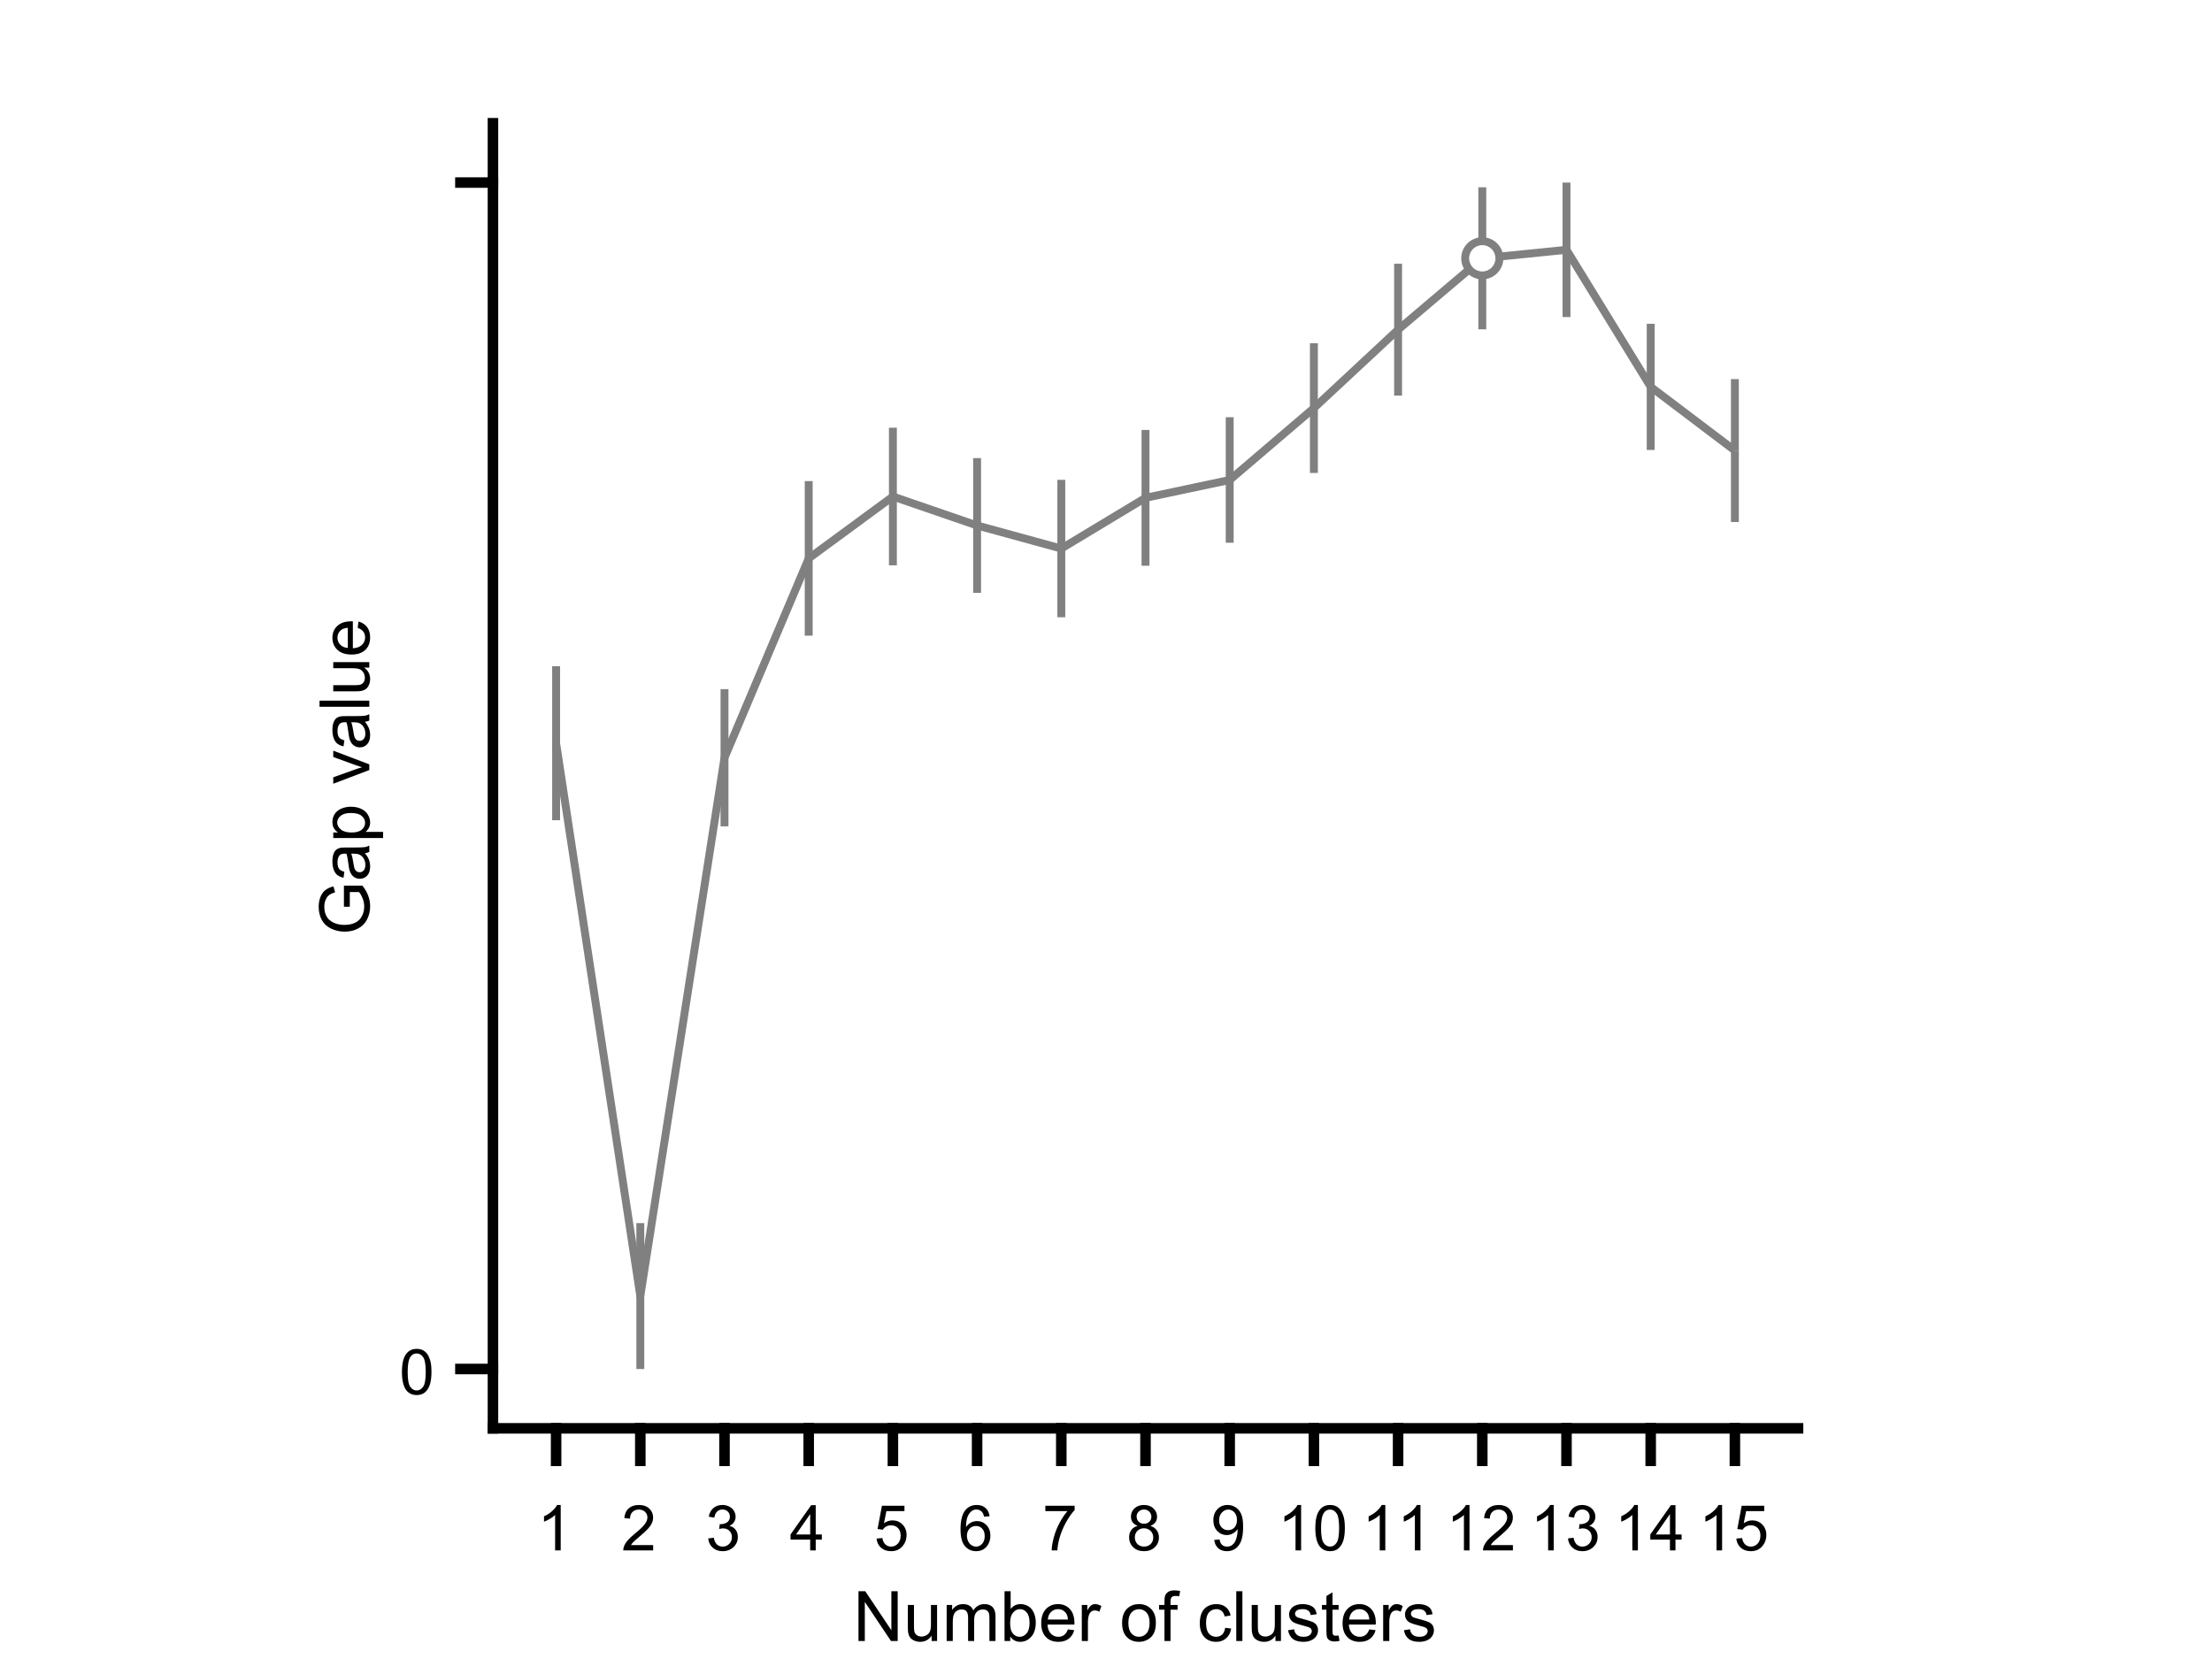
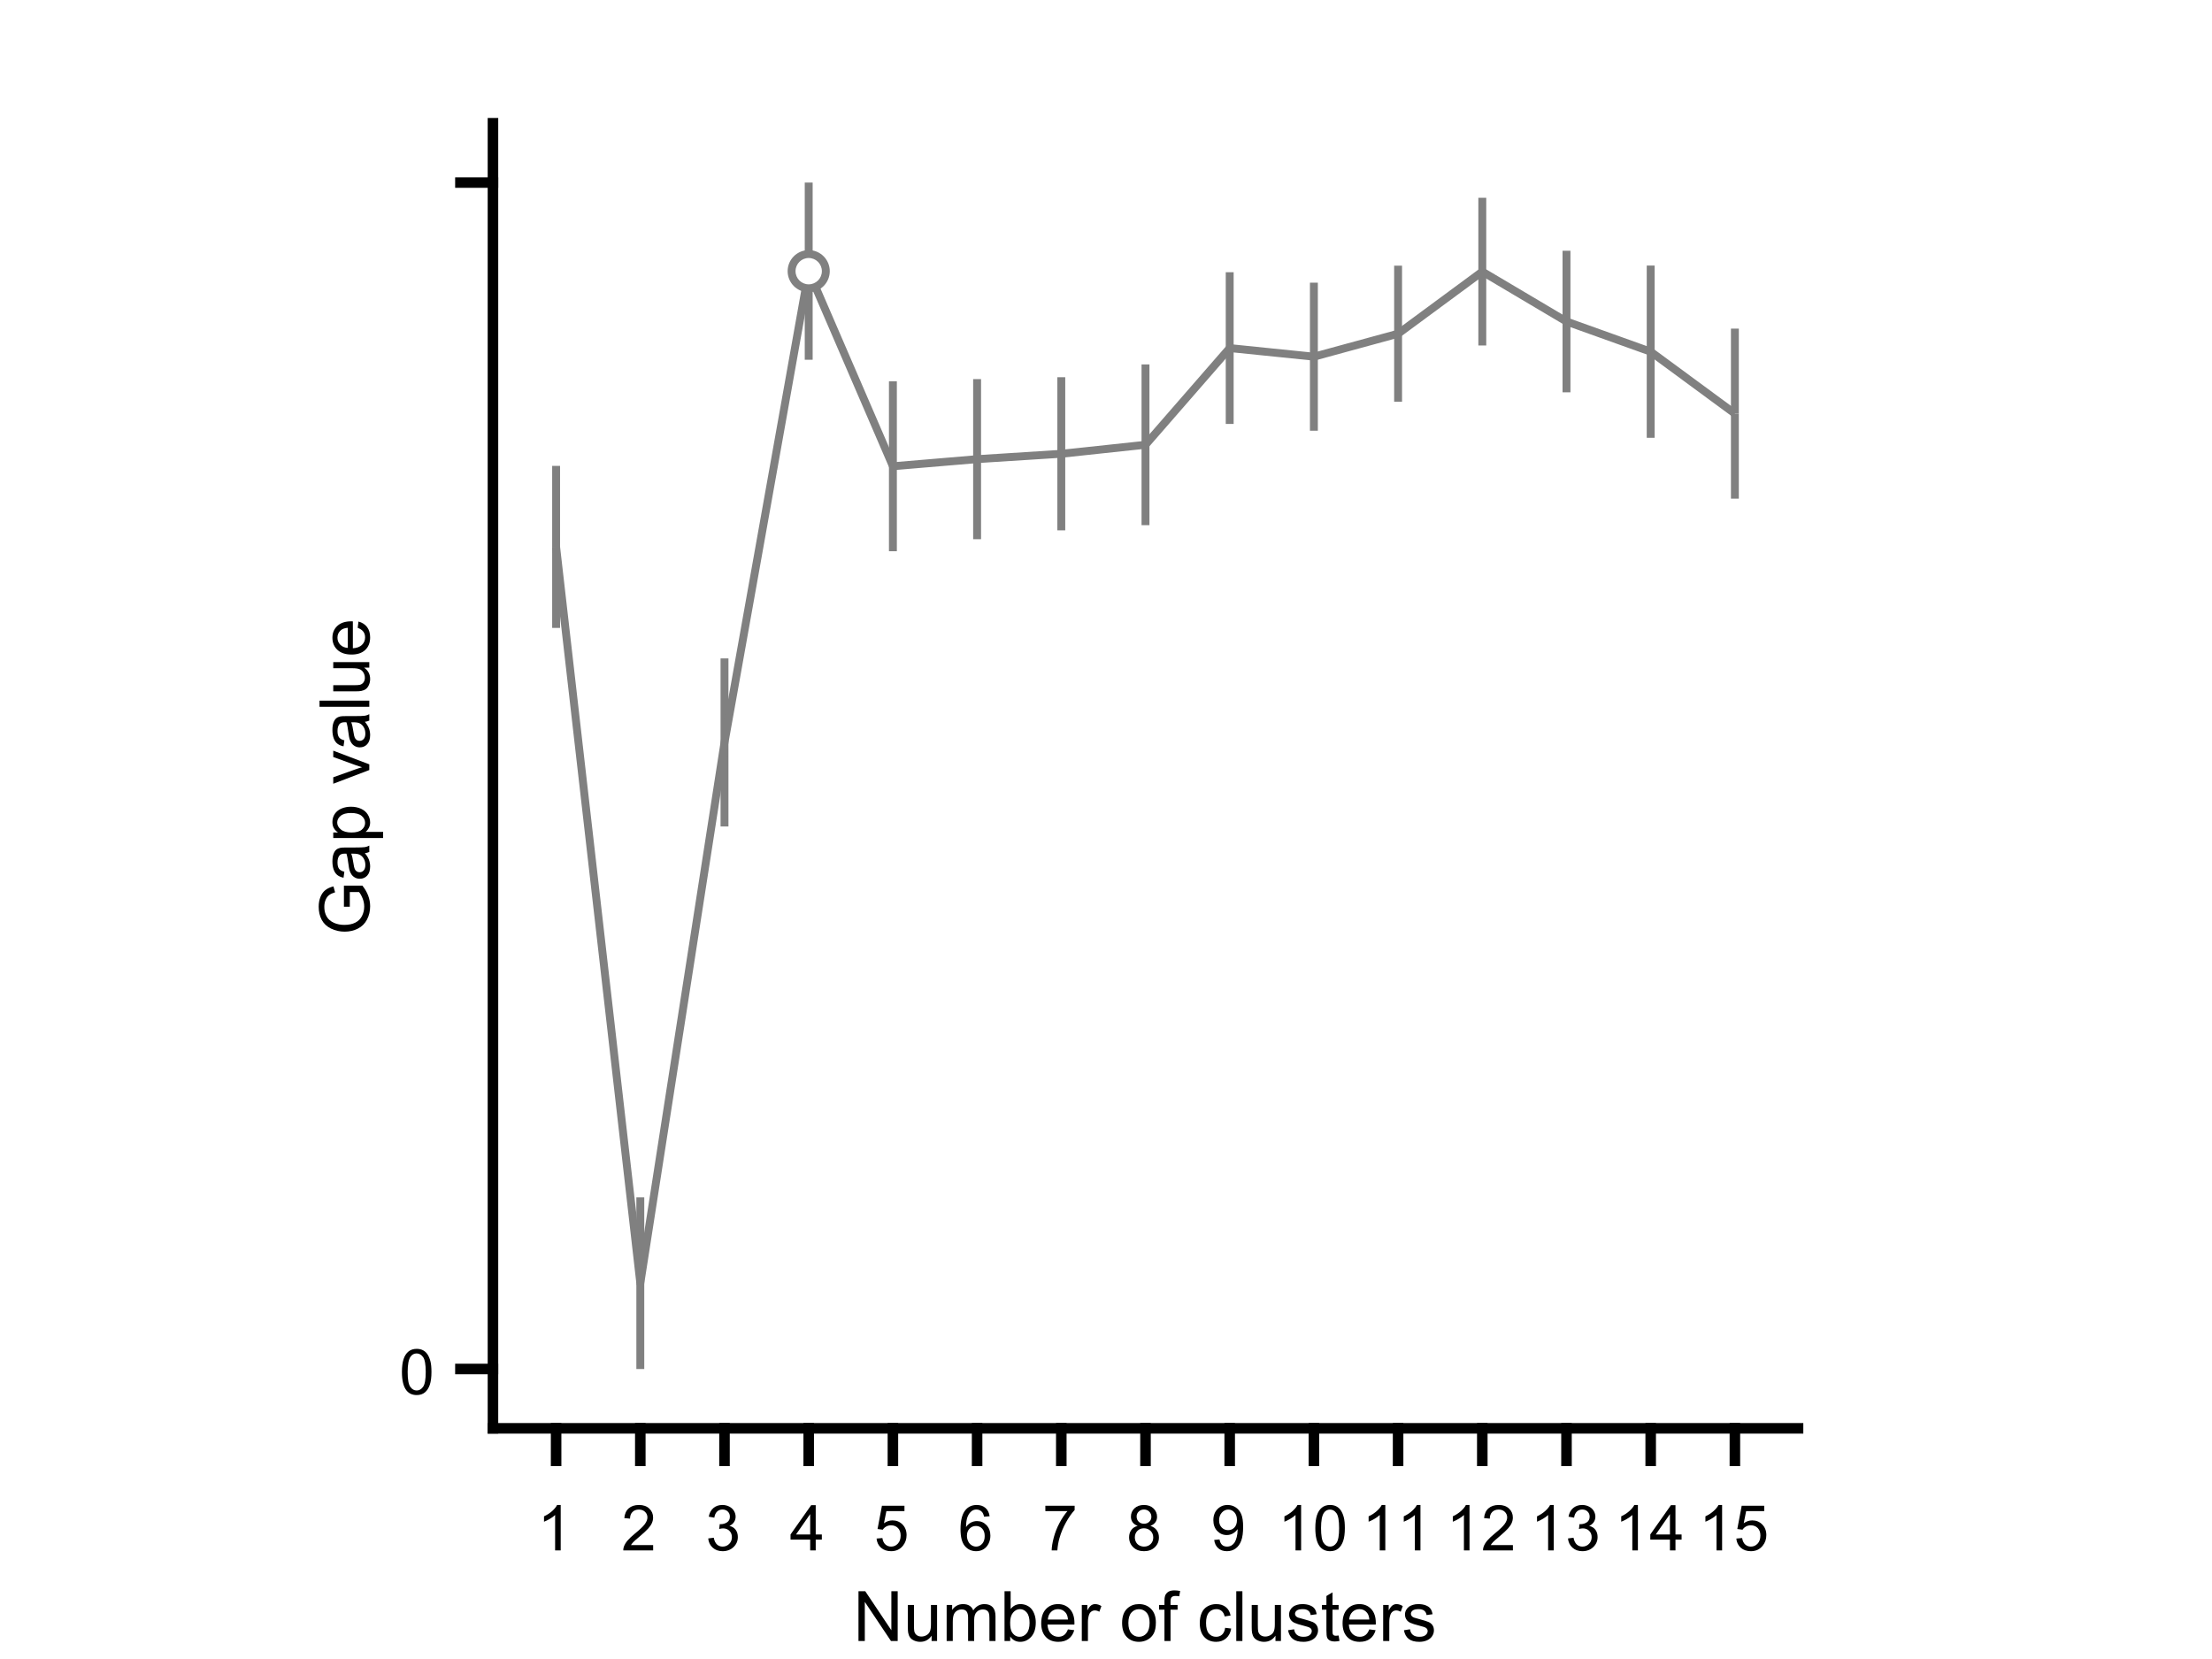
<svg xmlns="http://www.w3.org/2000/svg" style="fill-opacity:1; color-rendering:auto; color-interpolation:auto; text-rendering:auto; stroke:black; stroke-linecap:square; stroke-miterlimit:10; shape-rendering:auto; stroke-opacity:1; fill:black; stroke-dasharray:none; font-weight:normal; stroke-width:1; font-family:'Dialog'; font-style:normal; stroke-linejoin:miter; font-size:12px; stroke-dashoffset:0; image-rendering:auto;" width="700" height="525">
  <defs id="genericDefs" />
  <g>
    <defs id="defs1">
      <clipPath clipPathUnits="userSpaceOnUse" id="clipPath1">
        <path d="M0 0 L700 0 L700 525 L0 525 L0 0 Z" />
      </clipPath>
    </defs>
    <g style="fill:white; stroke:white;">
      <rect x="0" y="0" width="700" style="clip-path:url(#clipPath1); stroke:none;" height="525" />
    </g>
    <g style="fill:white; text-rendering:optimizeSpeed; color-rendering:optimizeSpeed; image-rendering:optimizeSpeed; shape-rendering:crispEdges; stroke:white; color-interpolation:sRGB;">
      <rect x="0" width="700" height="525" y="0" style="stroke:none;" />
    </g>
    <g style="stroke-linecap:butt; fill:gray; text-rendering:geometricPrecision; image-rendering:optimizeQuality; color-rendering:optimizeQuality; stroke-linejoin:round; stroke:gray; color-interpolation:linearRGB; stroke-width:2.5;">
-       <line y2="259.551" style="fill:none;" x1="175.984" x2="175.984" y1="235.194" />
-       <line y2="433.227" style="fill:none;" x1="202.629" x2="202.629" y1="410.141" />
-       <line y2="261.493" style="fill:none;" x1="229.274" x2="229.274" y1="239.788" />
-       <line y2="201.15" style="fill:none;" x1="255.919" x2="255.919" y1="176.7" />
-       <line y2="178.904" style="fill:none;" x1="282.565" x2="282.565" y1="157.127" />
-       <line y2="187.616" style="fill:none;" x1="309.21" x2="309.21" y1="166.292" />
-       <line y2="195.335" style="fill:none;" x1="335.855" x2="335.855" y1="173.595" />
-       <line y2="179.024" style="fill:none;" x1="362.5" x2="362.5" y1="157.541" />
-       <line y2="171.757" style="fill:none;" x1="389.145" x2="389.145" y1="151.891" />
-       <line y2="149.67" style="fill:none;" x1="415.79" x2="415.79" y1="129.139" />
-       <line y2="125.196" style="fill:none;" x1="442.435" x2="442.435" y1="104.326" />
-       <line y2="104.214" style="fill:none;" x1="469.081" x2="469.081" y1="81.74" />
-       <line y2="100.341" style="fill:none;" x1="495.726" x2="495.726" y1="79.057" />
-       <line y2="142.399" style="fill:none;" x1="522.371" x2="522.371" y1="122.429" />
-       <line y2="165.201" style="fill:none;" x1="549.016" x2="549.016" y1="142.585" />
-       <line y2="210.837" style="fill:none;" x1="175.984" x2="175.984" y1="235.194" />
-       <line y2="387.055" style="fill:none;" x1="202.629" x2="202.629" y1="410.141" />
-       <line y2="218.083" style="fill:none;" x1="229.274" x2="229.274" y1="239.788" />
-       <line y2="152.25" style="fill:none;" x1="255.919" x2="255.919" y1="176.7" />
-       <line y2="135.35" style="fill:none;" x1="282.565" x2="282.565" y1="157.127" />
-       <line y2="144.967" style="fill:none;" x1="309.21" x2="309.21" y1="166.292" />
-       <line y2="151.855" style="fill:none;" x1="335.855" x2="335.855" y1="173.595" />
-       <line y2="136.057" style="fill:none;" x1="362.5" x2="362.5" y1="157.541" />
-       <line y2="132.024" style="fill:none;" x1="389.145" x2="389.145" y1="151.891" />
-       <line y2="108.608" style="fill:none;" x1="415.79" x2="415.79" y1="129.139" />
-       <line y2="83.456" style="fill:none;" x1="442.435" x2="442.435" y1="104.326" />
-       <line y2="59.267" style="fill:none;" x1="469.081" x2="469.081" y1="81.74" />
-       <line y2="57.773" style="fill:none;" x1="495.726" x2="495.726" y1="79.057" />
-       <line y2="102.46" style="fill:none;" x1="522.371" x2="522.371" y1="122.429" />
-       <line y2="119.969" style="fill:none;" x1="549.016" x2="549.016" y1="142.585" />
-       <path d="M175.984 235.194 L202.629 410.141 L229.274 239.788 L255.919 176.7 L282.565 157.127 L309.21 166.292 L335.855 173.595 L362.5 157.541 L389.145 151.891 L415.79 129.139 L442.435 104.326 L469.081 81.74 L495.726 79.057 L522.371 122.429 L549.016 142.585" style="fill:none; fill-rule:evenodd;" />
+       <line y2="198.703" style="fill:none;" x1="175.984" x2="175.984" y1="173.066" />
+       <line y2="433.227" style="fill:none;" x1="202.629" x2="202.629" y1="406.073" />
+       <line y2="261.533" style="fill:none;" x1="229.274" x2="229.274" y1="234.946" />
+       <line y2="113.852" style="fill:none;" x1="255.919" x2="255.919" y1="85.812" />
+       <line y2="174.444" style="fill:none;" x1="282.565" x2="282.565" y1="147.551" />
+       <line y2="170.631" style="fill:none;" x1="309.21" x2="309.21" y1="145.299" />
+       <line y2="167.832" style="fill:none;" x1="335.855" x2="335.855" y1="143.603" />
+       <line y2="166.182" style="fill:none;" x1="362.5" x2="362.5" y1="140.752" />
+       <line y2="134.157" style="fill:none;" x1="389.145" x2="389.145" y1="110.151" />
+       <line y2="136.297" style="fill:none;" x1="415.79" x2="415.79" y1="112.873" />
+       <line y2="127.126" style="fill:none;" x1="442.435" x2="442.435" y1="105.604" />
+       <line y2="109.325" style="fill:none;" x1="469.081" x2="469.081" y1="85.956" />
+       <line y2="124.153" style="fill:none;" x1="495.726" x2="495.726" y1="101.751" />
+       <line y2="138.553" style="fill:none;" x1="522.371" x2="522.371" y1="111.297" />
+       <line y2="157.813" style="fill:none;" x1="549.016" x2="549.016" y1="130.9" />
+       <line y2="147.429" style="fill:none;" x1="175.984" x2="175.984" y1="173.066" />
+       <line y2="378.918" style="fill:none;" x1="202.629" x2="202.629" y1="406.073" />
+       <line y2="208.359" style="fill:none;" x1="229.274" x2="229.274" y1="234.946" />
+       <line y2="57.773" style="fill:none;" x1="255.919" x2="255.919" y1="85.812" />
+       <line y2="120.658" style="fill:none;" x1="282.565" x2="282.565" y1="147.551" />
+       <line y2="119.968" style="fill:none;" x1="309.21" x2="309.21" y1="145.299" />
+       <line y2="119.374" style="fill:none;" x1="335.855" x2="335.855" y1="143.603" />
+       <line y2="115.323" style="fill:none;" x1="362.5" x2="362.5" y1="140.752" />
+       <line y2="86.145" style="fill:none;" x1="389.145" x2="389.145" y1="110.151" />
+       <line y2="89.449" style="fill:none;" x1="415.79" x2="415.79" y1="112.873" />
+       <line y2="84.082" style="fill:none;" x1="442.435" x2="442.435" y1="105.604" />
+       <line y2="62.586" style="fill:none;" x1="469.081" x2="469.081" y1="85.956" />
+       <line y2="79.35" style="fill:none;" x1="495.726" x2="495.726" y1="101.751" />
+       <line y2="84.041" style="fill:none;" x1="522.371" x2="522.371" y1="111.297" />
+       <line y2="103.987" style="fill:none;" x1="549.016" x2="549.016" y1="130.9" />
+       <path d="M175.984 173.066 L202.629 406.073 L229.274 234.946 L255.919 85.812 L282.565 147.551 L309.21 145.299 L335.855 143.603 L362.5 140.752 L389.145 110.151 L415.79 112.873 L442.435 105.604 L469.081 85.956 L495.726 101.751 L522.371 111.297 L549.016 130.9" style="fill:none; fill-rule:evenodd;" />
    </g>
-     <g transform="translate(469.0807,81.7401)" style="fill:white; text-rendering:geometricPrecision; color-rendering:optimizeQuality; image-rendering:optimizeQuality; color-interpolation:linearRGB; stroke:white;">
+     <g transform="translate(255.9194,85.8125)" style="fill:white; text-rendering:geometricPrecision; color-rendering:optimizeQuality; image-rendering:optimizeQuality; color-interpolation:linearRGB; stroke:white;">
      <circle r="5.417" style="stroke:none;" cx="0" cy="0" />
    </g>
-     <g transform="translate(469.0807,81.7401)" style="stroke-linecap:butt; fill:gray; text-rendering:geometricPrecision; image-rendering:optimizeQuality; color-rendering:optimizeQuality; stroke-linejoin:round; stroke:gray; color-interpolation:linearRGB; stroke-width:2.5;">
+     <g transform="translate(255.9194,85.8125)" style="stroke-linecap:butt; fill:gray; text-rendering:geometricPrecision; image-rendering:optimizeQuality; color-rendering:optimizeQuality; stroke-linejoin:round; stroke:gray; color-interpolation:linearRGB; stroke-width:2.5;">
      <path style="stroke:none;" d="M0 -4.167 C2.301 -4.167 4.167 -2.301 4.167 0 L4.167 0 C4.167 2.301 2.301 4.167 -0 4.167 C-2.301 4.167 -4.167 2.301 -4.167 -0 C-4.167 -2.301 -2.301 -4.167 0 -4.167 ZM0 -6.667 C-3.682 -6.667 -6.667 -3.682 -6.667 -0 C-6.667 3.682 -3.682 6.667 -0 6.667 C3.682 6.667 6.667 3.682 6.667 0 L6.667 0 C6.667 -3.682 3.682 -6.667 0 -6.667 Z" />
    </g>
    <g style="text-rendering:geometricPrecision; stroke-width:3.333; color-interpolation:linearRGB; color-rendering:optimizeQuality; image-rendering:optimizeQuality; stroke-linejoin:round;">
      <line y2="452" style="fill:none;" x1="156" x2="569" y1="452" />
      <line y2="462.3" style="fill:none;" x1="175.984" x2="175.984" y1="452" />
      <line y2="462.3" style="fill:none;" x1="202.629" x2="202.629" y1="452" />
      <line y2="462.3" style="fill:none;" x1="229.274" x2="229.274" y1="452" />
      <line y2="462.3" style="fill:none;" x1="255.919" x2="255.919" y1="452" />
      <line y2="462.3" style="fill:none;" x1="282.565" x2="282.565" y1="452" />
      <line y2="462.3" style="fill:none;" x1="309.21" x2="309.21" y1="452" />
      <line y2="462.3" style="fill:none;" x1="335.855" x2="335.855" y1="452" />
      <line y2="462.3" style="fill:none;" x1="362.5" x2="362.5" y1="452" />
      <line y2="462.3" style="fill:none;" x1="389.145" x2="389.145" y1="452" />
      <line y2="462.3" style="fill:none;" x1="415.79" x2="415.79" y1="452" />
      <line y2="462.3" style="fill:none;" x1="442.435" x2="442.435" y1="452" />
      <line y2="462.3" style="fill:none;" x1="469.081" x2="469.081" y1="452" />
      <line y2="462.3" style="fill:none;" x1="495.726" x2="495.726" y1="452" />
      <line y2="462.3" style="fill:none;" x1="522.371" x2="522.371" y1="452" />
      <line y2="462.3" style="fill:none;" x1="549.016" x2="549.016" y1="452" />
    </g>
    <g transform="translate(175.9839,469.6333)" style="font-size:20px; text-rendering:geometricPrecision; color-rendering:optimizeQuality; image-rendering:optimizeQuality; font-family:'SansSerif'; color-interpolation:linearRGB;">
      <path style="stroke:none;" d="M1.453 21 L-0.312 21 L-0.312 9.797 Q-0.938 10.406 -1.969 11.008 Q-3 11.609 -3.828 11.922 L-3.828 10.219 Q-2.344 9.531 -1.242 8.539 Q-0.141 7.547 0.312 6.625 L1.453 6.625 L1.453 21 Z" />
    </g>
    <g transform="translate(202.629,469.6333)" style="font-size:20px; text-rendering:geometricPrecision; color-rendering:optimizeQuality; image-rendering:optimizeQuality; font-family:'SansSerif'; color-interpolation:linearRGB;">
      <path style="stroke:none;" d="M4.062 19.312 L4.062 21 L-5.391 21 Q-5.406 20.359 -5.188 19.781 Q-4.828 18.812 -4.031 17.875 Q-3.234 16.938 -1.734 15.703 Q0.609 13.797 1.43 12.68 Q2.25 11.562 2.25 10.562 Q2.25 9.516 1.5 8.797 Q0.75 8.078 -0.453 8.078 Q-1.719 8.078 -2.484 8.844 Q-3.25 9.609 -3.25 10.953 L-5.062 10.766 Q-4.875 8.75 -3.664 7.688 Q-2.453 6.625 -0.406 6.625 Q1.641 6.625 2.844 7.766 Q4.047 8.906 4.047 10.594 Q4.047 11.453 3.695 12.289 Q3.344 13.125 2.531 14.039 Q1.719 14.953 -0.172 16.562 Q-1.766 17.891 -2.211 18.359 Q-2.656 18.828 -2.953 19.312 L4.062 19.312 Z" />
    </g>
    <g transform="translate(229.2742,469.6333)" style="font-size:20px; text-rendering:geometricPrecision; color-rendering:optimizeQuality; image-rendering:optimizeQuality; font-family:'SansSerif'; color-interpolation:linearRGB;">
      <path style="stroke:none;" d="M-5.156 17.219 L-3.406 16.984 Q-3.094 18.484 -2.367 19.141 Q-1.641 19.797 -0.594 19.797 Q0.641 19.797 1.492 18.938 Q2.344 18.078 2.344 16.812 Q2.344 15.594 1.555 14.812 Q0.766 14.031 -0.453 14.031 Q-0.953 14.031 -1.688 14.219 L-1.5 12.672 Q-1.328 12.703 -1.219 12.703 Q-0.094 12.703 0.805 12.117 Q1.703 11.531 1.703 10.312 Q1.703 9.344 1.047 8.703 Q0.391 8.062 -0.641 8.062 Q-1.656 8.062 -2.344 8.711 Q-3.031 9.359 -3.219 10.641 L-4.984 10.328 Q-4.656 8.562 -3.516 7.594 Q-2.375 6.625 -0.672 6.625 Q0.5 6.625 1.484 7.125 Q2.469 7.625 2.992 8.5 Q3.516 9.375 3.516 10.344 Q3.516 11.266 3.016 12.031 Q2.516 12.797 1.547 13.25 Q2.812 13.531 3.516 14.461 Q4.219 15.391 4.219 16.766 Q4.219 18.641 2.852 19.945 Q1.484 21.25 -0.609 21.25 Q-2.5 21.25 -3.742 20.125 Q-4.984 19 -5.156 17.219 Z" />
    </g>
    <g transform="translate(255.9194,469.6333)" style="font-size:20px; text-rendering:geometricPrecision; color-rendering:optimizeQuality; image-rendering:optimizeQuality; font-family:'SansSerif'; color-interpolation:linearRGB;">
      <path style="stroke:none;" d="M0.469 21 L0.469 17.578 L-5.75 17.578 L-5.75 15.953 L0.781 6.688 L2.219 6.688 L2.219 15.953 L4.156 15.953 L4.156 17.578 L2.219 17.578 L2.219 21 L0.469 21 ZM0.469 15.953 L0.469 9.5 L-4.016 15.953 L0.469 15.953 Z" />
    </g>
    <g transform="translate(282.5645,469.6333)" style="font-size:20px; text-rendering:geometricPrecision; color-rendering:optimizeQuality; image-rendering:optimizeQuality; font-family:'SansSerif'; color-interpolation:linearRGB;">
      <path style="stroke:none;" d="M-5.172 17.25 L-3.328 17.094 Q-3.125 18.438 -2.375 19.117 Q-1.625 19.797 -0.562 19.797 Q0.703 19.797 1.578 18.844 Q2.453 17.891 2.453 16.297 Q2.453 14.797 1.609 13.93 Q0.766 13.062 -0.594 13.062 Q-1.453 13.062 -2.133 13.445 Q-2.812 13.828 -3.203 14.453 L-4.859 14.234 L-3.469 6.875 L3.656 6.875 L3.656 8.562 L-2.062 8.562 L-2.828 12.406 Q-1.547 11.5 -0.125 11.5 Q1.75 11.5 3.039 12.805 Q4.328 14.109 4.328 16.141 Q4.328 18.094 3.188 19.5 Q1.812 21.25 -0.562 21.25 Q-2.516 21.25 -3.758 20.156 Q-5 19.062 -5.172 17.25 Z" />
    </g>
    <g transform="translate(309.2097,469.6333)" style="font-size:20px; text-rendering:geometricPrecision; color-rendering:optimizeQuality; image-rendering:optimizeQuality; font-family:'SansSerif'; color-interpolation:linearRGB;">
      <path style="stroke:none;" d="M3.953 10.188 L2.203 10.328 Q1.969 9.297 1.547 8.828 Q0.828 8.062 -0.219 8.062 Q-1.062 8.062 -1.688 8.531 Q-2.516 9.141 -3 10.305 Q-3.484 11.469 -3.5 13.609 Q-2.859 12.656 -1.945 12.188 Q-1.031 11.719 -0.016 11.719 Q1.734 11.719 2.969 13.008 Q4.203 14.297 4.203 16.344 Q4.203 17.703 3.625 18.859 Q3.047 20.016 2.031 20.633 Q1.016 21.25 -0.281 21.25 Q-2.469 21.25 -3.859 19.633 Q-5.25 18.016 -5.25 14.297 Q-5.25 10.156 -3.719 8.266 Q-2.375 6.625 -0.109 6.625 Q1.578 6.625 2.656 7.57 Q3.734 8.516 3.953 10.188 ZM-3.219 16.359 Q-3.219 17.266 -2.836 18.094 Q-2.453 18.922 -1.758 19.359 Q-1.062 19.797 -0.312 19.797 Q0.812 19.797 1.609 18.898 Q2.406 18 2.406 16.453 Q2.406 14.969 1.617 14.117 Q0.828 13.266 -0.375 13.266 Q-1.562 13.266 -2.391 14.117 Q-3.219 14.969 -3.219 16.359 Z" />
    </g>
    <g transform="translate(335.8548,469.6333)" style="font-size:20px; text-rendering:geometricPrecision; color-rendering:optimizeQuality; image-rendering:optimizeQuality; font-family:'SansSerif'; color-interpolation:linearRGB;">
      <path style="stroke:none;" d="M-5.047 8.562 L-5.047 6.875 L4.219 6.875 L4.219 8.234 Q2.844 9.688 1.5 12.102 Q0.156 14.516 -0.562 17.062 Q-1.094 18.859 -1.25 21 L-3.047 21 Q-3.016 19.312 -2.383 16.922 Q-1.75 14.531 -0.562 12.305 Q0.625 10.078 1.953 8.562 L-5.047 8.562 Z" />
    </g>
    <g transform="translate(362.5,469.6333)" style="font-size:20px; text-rendering:geometricPrecision; color-rendering:optimizeQuality; image-rendering:optimizeQuality; font-family:'SansSerif'; color-interpolation:linearRGB;">
      <path style="stroke:none;" d="M-2.469 13.234 Q-3.562 12.828 -4.086 12.086 Q-4.609 11.344 -4.609 10.312 Q-4.609 8.75 -3.484 7.688 Q-2.359 6.625 -0.5 6.625 Q1.375 6.625 2.516 7.711 Q3.656 8.797 3.656 10.359 Q3.656 11.359 3.133 12.094 Q2.609 12.828 1.547 13.234 Q2.875 13.672 3.562 14.625 Q4.25 15.578 4.25 16.906 Q4.25 18.75 2.945 20 Q1.641 21.25 -0.469 21.25 Q-2.594 21.25 -3.891 19.992 Q-5.188 18.734 -5.188 16.859 Q-5.188 15.469 -4.477 14.523 Q-3.766 13.578 -2.469 13.234 ZM-2.812 10.25 Q-2.812 11.266 -2.156 11.914 Q-1.5 12.562 -0.469 12.562 Q0.547 12.562 1.203 11.922 Q1.859 11.281 1.859 10.359 Q1.859 9.391 1.188 8.727 Q0.516 8.062 -0.484 8.062 Q-1.484 8.062 -2.148 8.711 Q-2.812 9.359 -2.812 10.25 ZM-3.375 16.875 Q-3.375 17.625 -3.023 18.328 Q-2.672 19.031 -1.969 19.414 Q-1.266 19.797 -0.453 19.797 Q0.812 19.797 1.633 18.984 Q2.453 18.172 2.453 16.922 Q2.453 15.656 1.609 14.828 Q0.766 14 -0.516 14 Q-1.75 14 -2.562 14.82 Q-3.375 15.641 -3.375 16.875 Z" />
    </g>
    <g transform="translate(389.1452,469.6333)" style="font-size:20px; text-rendering:geometricPrecision; color-rendering:optimizeQuality; image-rendering:optimizeQuality; font-family:'SansSerif'; color-interpolation:linearRGB;">
      <path style="stroke:none;" d="M-4.906 17.688 L-3.219 17.531 Q-3 18.719 -2.398 19.258 Q-1.797 19.797 -0.844 19.797 Q-0.031 19.797 0.578 19.43 Q1.188 19.062 1.578 18.438 Q1.969 17.812 2.234 16.758 Q2.5 15.703 2.5 14.609 Q2.5 14.5 2.484 14.266 Q1.953 15.094 1.047 15.617 Q0.141 16.141 -0.938 16.141 Q-2.703 16.141 -3.938 14.852 Q-5.172 13.562 -5.172 11.453 Q-5.172 9.281 -3.883 7.953 Q-2.594 6.625 -0.672 6.625 Q0.734 6.625 1.891 7.375 Q3.047 8.125 3.648 9.516 Q4.25 10.906 4.25 13.547 Q4.25 16.297 3.648 17.922 Q3.047 19.547 1.875 20.398 Q0.703 21.25 -0.875 21.25 Q-2.562 21.25 -3.625 20.312 Q-4.688 19.375 -4.906 17.688 ZM2.297 11.375 Q2.297 9.859 1.492 8.969 Q0.688 8.078 -0.453 8.078 Q-1.625 8.078 -2.492 9.039 Q-3.359 10 -3.359 11.516 Q-3.359 12.891 -2.539 13.742 Q-1.719 14.594 -0.5 14.594 Q0.719 14.594 1.508 13.742 Q2.297 12.891 2.297 11.375 Z" />
    </g>
    <g transform="translate(415.7903,469.6333)" style="font-size:20px; text-rendering:geometricPrecision; color-rendering:optimizeQuality; image-rendering:optimizeQuality; font-family:'SansSerif'; color-interpolation:linearRGB;">
      <path style="stroke:none;" d="M-4.047 21 L-5.812 21 L-5.812 9.797 Q-6.438 10.406 -7.469 11.008 Q-8.5 11.609 -9.328 11.922 L-9.328 10.219 Q-7.844 9.531 -6.742 8.539 Q-5.641 7.547 -5.188 6.625 L-4.047 6.625 L-4.047 21 ZM0.451 13.938 Q0.451 11.406 0.975 9.852 Q1.498 8.297 2.529 7.461 Q3.561 6.625 5.123 6.625 Q6.279 6.625 7.146 7.086 Q8.014 7.547 8.576 8.422 Q9.139 9.297 9.467 10.555 Q9.795 11.812 9.795 13.938 Q9.795 16.453 9.271 18 Q8.748 19.547 7.725 20.398 Q6.701 21.25 5.123 21.25 Q3.045 21.25 1.873 19.766 Q0.451 17.969 0.451 13.938 ZM2.264 13.938 Q2.264 17.469 3.084 18.633 Q3.904 19.797 5.123 19.797 Q6.326 19.797 7.154 18.625 Q7.982 17.453 7.982 13.938 Q7.982 10.406 7.154 9.242 Q6.326 8.078 5.107 8.078 Q3.889 8.078 3.17 9.109 Q2.264 10.406 2.264 13.938 Z" />
    </g>
    <g transform="translate(442.4355,469.6333)" style="font-size:20px; text-rendering:geometricPrecision; color-rendering:optimizeQuality; image-rendering:optimizeQuality; font-family:'SansSerif'; color-interpolation:linearRGB;">
      <path style="stroke:none;" d="M-4.047 21 L-5.812 21 L-5.812 9.797 Q-6.438 10.406 -7.469 11.008 Q-8.5 11.609 -9.328 11.922 L-9.328 10.219 Q-7.844 9.531 -6.742 8.539 Q-5.641 7.547 -5.188 6.625 L-4.047 6.625 L-4.047 21 ZM7.076 21 L5.311 21 L5.311 9.797 Q4.686 10.406 3.654 11.008 Q2.623 11.609 1.795 11.922 L1.795 10.219 Q3.279 9.531 4.381 8.539 Q5.482 7.547 5.936 6.625 L7.076 6.625 L7.076 21 Z" />
    </g>
    <g transform="translate(469.0807,469.6333)" style="font-size:20px; text-rendering:geometricPrecision; color-rendering:optimizeQuality; image-rendering:optimizeQuality; font-family:'SansSerif'; color-interpolation:linearRGB;">
      <path style="stroke:none;" d="M-4.047 21 L-5.812 21 L-5.812 9.797 Q-6.438 10.406 -7.469 11.008 Q-8.5 11.609 -9.328 11.922 L-9.328 10.219 Q-7.844 9.531 -6.742 8.539 Q-5.641 7.547 -5.188 6.625 L-4.047 6.625 L-4.047 21 ZM9.685 19.312 L9.685 21 L0.232 21 Q0.217 20.359 0.435 19.781 Q0.795 18.812 1.592 17.875 Q2.389 16.938 3.889 15.703 Q6.232 13.797 7.053 12.68 Q7.873 11.562 7.873 10.562 Q7.873 9.516 7.123 8.797 Q6.373 8.078 5.17 8.078 Q3.904 8.078 3.139 8.844 Q2.373 9.609 2.373 10.953 L0.56 10.766 Q0.748 8.75 1.959 7.688 Q3.17 6.625 5.217 6.625 Q7.264 6.625 8.467 7.766 Q9.67 8.906 9.67 10.594 Q9.67 11.453 9.318 12.289 Q8.967 13.125 8.154 14.039 Q7.342 14.953 5.451 16.562 Q3.857 17.891 3.412 18.359 Q2.967 18.828 2.67 19.312 L9.685 19.312 Z" />
    </g>
    <g transform="translate(495.7258,469.6333)" style="font-size:20px; text-rendering:geometricPrecision; color-rendering:optimizeQuality; image-rendering:optimizeQuality; font-family:'SansSerif'; color-interpolation:linearRGB;">
      <path style="stroke:none;" d="M-4.047 21 L-5.812 21 L-5.812 9.797 Q-6.438 10.406 -7.469 11.008 Q-8.5 11.609 -9.328 11.922 L-9.328 10.219 Q-7.844 9.531 -6.742 8.539 Q-5.641 7.547 -5.188 6.625 L-4.047 6.625 L-4.047 21 ZM0.467 17.219 L2.217 16.984 Q2.529 18.484 3.256 19.141 Q3.982 19.797 5.029 19.797 Q6.264 19.797 7.115 18.938 Q7.967 18.078 7.967 16.812 Q7.967 15.594 7.178 14.812 Q6.389 14.031 5.17 14.031 Q4.67 14.031 3.936 14.219 L4.123 12.672 Q4.295 12.703 4.404 12.703 Q5.529 12.703 6.428 12.117 Q7.326 11.531 7.326 10.312 Q7.326 9.344 6.67 8.703 Q6.014 8.062 4.982 8.062 Q3.967 8.062 3.279 8.711 Q2.592 9.359 2.404 10.641 L0.639 10.328 Q0.967 8.562 2.107 7.594 Q3.248 6.625 4.951 6.625 Q6.123 6.625 7.107 7.125 Q8.092 7.625 8.615 8.5 Q9.139 9.375 9.139 10.344 Q9.139 11.266 8.639 12.031 Q8.139 12.797 7.17 13.25 Q8.435 13.531 9.139 14.461 Q9.842 15.391 9.842 16.766 Q9.842 18.641 8.475 19.945 Q7.107 21.25 5.014 21.25 Q3.123 21.25 1.881 20.125 Q0.639 19 0.467 17.219 Z" />
    </g>
    <g transform="translate(522.371,469.6333)" style="font-size:20px; text-rendering:geometricPrecision; color-rendering:optimizeQuality; image-rendering:optimizeQuality; font-family:'SansSerif'; color-interpolation:linearRGB;">
      <path style="stroke:none;" d="M-4.047 21 L-5.812 21 L-5.812 9.797 Q-6.438 10.406 -7.469 11.008 Q-8.5 11.609 -9.328 11.922 L-9.328 10.219 Q-7.844 9.531 -6.742 8.539 Q-5.641 7.547 -5.188 6.625 L-4.047 6.625 L-4.047 21 ZM6.092 21 L6.092 17.578 L-0.127 17.578 L-0.127 15.953 L6.404 6.688 L7.842 6.688 L7.842 15.953 L9.779 15.953 L9.779 17.578 L7.842 17.578 L7.842 21 L6.092 21 ZM6.092 15.953 L6.092 9.5 L1.607 15.953 L6.092 15.953 Z" />
    </g>
    <g transform="translate(549.0161,469.6333)" style="font-size:20px; text-rendering:geometricPrecision; color-rendering:optimizeQuality; image-rendering:optimizeQuality; font-family:'SansSerif'; color-interpolation:linearRGB;">
      <path style="stroke:none;" d="M-4.047 21 L-5.812 21 L-5.812 9.797 Q-6.438 10.406 -7.469 11.008 Q-8.5 11.609 -9.328 11.922 L-9.328 10.219 Q-7.844 9.531 -6.742 8.539 Q-5.641 7.547 -5.188 6.625 L-4.047 6.625 L-4.047 21 ZM0.451 17.25 L2.295 17.094 Q2.498 18.438 3.248 19.117 Q3.998 19.797 5.061 19.797 Q6.326 19.797 7.201 18.844 Q8.076 17.891 8.076 16.297 Q8.076 14.797 7.232 13.93 Q6.389 13.062 5.029 13.062 Q4.17 13.062 3.49 13.445 Q2.811 13.828 2.42 14.453 L0.764 14.234 L2.154 6.875 L9.279 6.875 L9.279 8.562 L3.561 8.562 L2.795 12.406 Q4.076 11.5 5.498 11.5 Q7.373 11.5 8.662 12.805 Q9.951 14.109 9.951 16.141 Q9.951 18.094 8.81 19.5 Q7.436 21.25 5.061 21.25 Q3.107 21.25 1.865 20.156 Q0.623 19.062 0.451 17.25 Z" />
    </g>
    <g transform="translate(362.5002,496.3)" style="font-size:22px; text-rendering:geometricPrecision; color-rendering:optimizeQuality; image-rendering:optimizeQuality; font-family:'SansSerif'; color-interpolation:linearRGB;">
      <path style="stroke:none;" d="M-90.828 23 L-90.828 7.25 L-88.688 7.25 L-80.422 19.609 L-80.422 7.25 L-78.422 7.25 L-78.422 23 L-80.547 23 L-88.828 10.625 L-88.828 23 L-90.828 23 ZM-67.69 23 L-67.69 21.328 Q-69.019 23.266 -71.3 23.266 Q-72.315 23.266 -73.19 22.875 Q-74.065 22.484 -74.487 21.898 Q-74.909 21.312 -75.081 20.469 Q-75.206 19.891 -75.206 18.656 L-75.206 11.594 L-73.269 11.594 L-73.269 17.922 Q-73.269 19.438 -73.159 19.953 Q-72.972 20.719 -72.378 21.156 Q-71.784 21.594 -70.925 21.594 Q-70.05 21.594 -69.284 21.148 Q-68.519 20.703 -68.206 19.938 Q-67.894 19.172 -67.894 17.703 L-67.894 11.594 L-65.956 11.594 L-65.956 23 L-67.69 23 ZM-62.924 23 L-62.924 11.594 L-61.19 11.594 L-61.19 13.188 Q-60.658 12.359 -59.768 11.844 Q-58.877 11.328 -57.736 11.328 Q-56.471 11.328 -55.658 11.859 Q-54.846 12.391 -54.518 13.328 Q-53.158 11.328 -50.986 11.328 Q-49.299 11.328 -48.385 12.273 Q-47.471 13.219 -47.471 15.172 L-47.471 23 L-49.393 23 L-49.393 15.812 Q-49.393 14.656 -49.58 14.141 Q-49.768 13.625 -50.26 13.32 Q-50.752 13.016 -51.424 13.016 Q-52.627 13.016 -53.424 13.812 Q-54.221 14.609 -54.221 16.375 L-54.221 23 L-56.143 23 L-56.143 15.594 Q-56.143 14.297 -56.619 13.656 Q-57.096 13.016 -58.174 13.016 Q-58.986 13.016 -59.682 13.445 Q-60.377 13.875 -60.682 14.695 Q-60.986 15.516 -60.986 17.078 L-60.986 23 L-62.924 23 ZM-42.816 23 L-44.613 23 L-44.613 7.25 L-42.676 7.25 L-42.676 12.875 Q-41.457 11.328 -39.551 11.328 Q-38.504 11.328 -37.559 11.758 Q-36.613 12.188 -36.012 12.953 Q-35.41 13.719 -35.066 14.805 Q-34.723 15.891 -34.723 17.125 Q-34.723 20.062 -36.168 21.664 Q-37.613 23.266 -39.645 23.266 Q-41.66 23.266 -42.816 21.578 L-42.816 23 ZM-42.832 17.203 Q-42.832 19.266 -42.285 20.172 Q-41.363 21.672 -39.816 21.672 Q-38.535 21.672 -37.613 20.57 Q-36.691 19.469 -36.691 17.281 Q-36.691 15.047 -37.582 13.984 Q-38.473 12.922 -39.723 12.922 Q-40.988 12.922 -41.91 14.023 Q-42.832 15.125 -42.832 17.203 ZM-24.55 19.328 L-22.55 19.578 Q-23.034 21.328 -24.308 22.297 Q-25.581 23.266 -27.581 23.266 Q-30.081 23.266 -31.542 21.719 Q-33.003 20.172 -33.003 17.391 Q-33.003 14.516 -31.526 12.922 Q-30.05 11.328 -27.675 11.328 Q-25.394 11.328 -23.94 12.891 Q-22.487 14.453 -22.487 17.281 Q-22.487 17.453 -22.503 17.797 L-31.019 17.797 Q-30.909 19.672 -29.948 20.672 Q-28.987 21.672 -27.565 21.672 Q-26.503 21.672 -25.753 21.109 Q-25.003 20.547 -24.55 19.328 ZM-30.909 16.203 L-24.534 16.203 Q-24.659 14.766 -25.269 14.047 Q-26.19 12.922 -27.659 12.922 Q-28.987 12.922 -29.894 13.812 Q-30.8 14.703 -30.909 16.203 ZM-20.158 23 L-20.158 11.594 L-18.408 11.594 L-18.408 13.328 Q-17.752 12.109 -17.182 11.719 Q-16.611 11.328 -15.94 11.328 Q-14.955 11.328 -13.955 11.953 L-14.611 13.75 Q-15.33 13.328 -16.033 13.328 Q-16.674 13.328 -17.174 13.711 Q-17.674 14.094 -17.893 14.766 Q-18.221 15.797 -18.221 17.031 L-18.221 23 L-20.158 23 ZM-7.407 17.297 Q-7.407 14.125 -5.642 12.594 Q-4.173 11.328 -2.063 11.328 Q0.296 11.328 1.788 12.875 Q3.28 14.422 3.28 17.141 Q3.28 19.344 2.616 20.602 Q1.952 21.859 0.694 22.562 Q-0.564 23.266 -2.063 23.266 Q-4.454 23.266 -5.931 21.727 Q-7.407 20.188 -7.407 17.297 ZM-5.423 17.297 Q-5.423 19.484 -4.47 20.578 Q-3.517 21.672 -2.063 21.672 Q-0.626 21.672 0.335 20.57 Q1.296 19.469 1.296 17.234 Q1.296 15.109 0.335 14.023 Q-0.626 12.938 -2.063 12.938 Q-3.517 12.938 -4.47 14.023 Q-5.423 15.109 -5.423 17.297 ZM6 23 L6 13.094 L4.297 13.094 L4.297 11.594 L6 11.594 L6 10.375 Q6 9.234 6.203 8.672 Q6.484 7.922 7.188 7.453 Q7.891 6.984 9.172 6.984 Q9.984 6.984 10.969 7.172 L10.672 8.859 Q10.078 8.75 9.547 8.75 Q8.656 8.75 8.289 9.125 Q7.922 9.5 7.922 10.531 L7.922 11.594 L10.156 11.594 L10.156 13.094 L7.922 13.094 L7.922 23 L6 23 ZM25.209 18.828 L27.115 19.062 Q26.803 21.031 25.521 22.148 Q24.24 23.266 22.365 23.266 Q20.021 23.266 18.6 21.734 Q17.178 20.203 17.178 17.344 Q17.178 15.484 17.787 14.102 Q18.396 12.719 19.654 12.023 Q20.912 11.328 22.381 11.328 Q24.24 11.328 25.42 12.273 Q26.6 13.219 26.928 14.938 L25.053 15.234 Q24.787 14.078 24.1 13.5 Q23.412 12.922 22.459 12.922 Q20.99 12.922 20.076 13.969 Q19.162 15.016 19.162 17.281 Q19.162 19.578 20.045 20.625 Q20.928 21.672 22.35 21.672 Q23.49 21.672 24.248 20.969 Q25.006 20.266 25.209 18.828 ZM28.725 23 L28.725 7.25 L30.662 7.25 L30.662 23 L28.725 23 ZM41.128 23 L41.128 21.328 Q39.8 23.266 37.519 23.266 Q36.503 23.266 35.628 22.875 Q34.753 22.484 34.331 21.898 Q33.909 21.312 33.737 20.469 Q33.612 19.891 33.612 18.656 L33.612 11.594 L35.55 11.594 L35.55 17.922 Q35.55 19.438 35.659 19.953 Q35.847 20.719 36.44 21.156 Q37.034 21.594 37.894 21.594 Q38.769 21.594 39.534 21.148 Q40.3 20.703 40.612 19.938 Q40.925 19.172 40.925 17.703 L40.925 11.594 L42.862 11.594 L42.862 23 L41.128 23 ZM45.113 19.594 L47.035 19.297 Q47.191 20.438 47.926 21.055 Q48.66 21.672 49.988 21.672 Q51.316 21.672 51.965 21.125 Q52.613 20.578 52.613 19.859 Q52.613 19.203 52.035 18.828 Q51.645 18.562 50.066 18.172 Q47.926 17.625 47.105 17.234 Q46.285 16.844 45.863 16.148 Q45.441 15.453 45.441 14.625 Q45.441 13.859 45.793 13.211 Q46.145 12.562 46.738 12.125 Q47.191 11.797 47.973 11.562 Q48.754 11.328 49.645 11.328 Q50.988 11.328 52.004 11.719 Q53.02 12.109 53.504 12.766 Q53.988 13.422 54.16 14.531 L52.27 14.797 Q52.145 13.906 51.527 13.414 Q50.91 12.922 49.785 12.922 Q48.441 12.922 47.879 13.359 Q47.316 13.797 47.316 14.391 Q47.316 14.766 47.551 15.078 Q47.785 15.391 48.285 15.594 Q48.582 15.688 49.988 16.078 Q52.051 16.625 52.863 16.977 Q53.676 17.328 54.137 17.992 Q54.598 18.656 54.598 19.641 Q54.598 20.609 54.035 21.469 Q53.473 22.328 52.402 22.797 Q51.332 23.266 49.988 23.266 Q47.77 23.266 46.605 22.336 Q45.441 21.406 45.113 19.594 ZM61.113 21.266 L61.395 22.984 Q60.582 23.156 59.926 23.156 Q58.879 23.156 58.301 22.82 Q57.723 22.484 57.488 21.945 Q57.254 21.406 57.254 19.656 L57.254 13.094 L55.832 13.094 L55.832 11.594 L57.254 11.594 L57.254 8.766 L59.176 7.609 L59.176 11.594 L61.113 11.594 L61.113 13.094 L59.176 13.094 L59.176 19.766 Q59.176 20.594 59.277 20.828 Q59.379 21.062 59.605 21.203 Q59.832 21.344 60.27 21.344 Q60.582 21.344 61.113 21.266 ZM70.819 19.328 L72.819 19.578 Q72.335 21.328 71.061 22.297 Q69.788 23.266 67.788 23.266 Q65.288 23.266 63.827 21.719 Q62.366 20.172 62.366 17.391 Q62.366 14.516 63.843 12.922 Q65.319 11.328 67.694 11.328 Q69.976 11.328 71.429 12.891 Q72.882 14.453 72.882 17.281 Q72.882 17.453 72.866 17.797 L64.351 17.797 Q64.46 19.672 65.421 20.672 Q66.382 21.672 67.804 21.672 Q68.866 21.672 69.616 21.109 Q70.366 20.547 70.819 19.328 ZM64.46 16.203 L70.835 16.203 Q70.71 14.766 70.101 14.047 Q69.179 12.922 67.71 12.922 Q66.382 12.922 65.476 13.812 Q64.569 14.703 64.46 16.203 ZM75.211 23 L75.211 11.594 L76.961 11.594 L76.961 13.328 Q77.617 12.109 78.188 11.719 Q78.758 11.328 79.43 11.328 Q80.414 11.328 81.414 11.953 L80.758 13.75 Q80.039 13.328 79.336 13.328 Q78.695 13.328 78.195 13.711 Q77.695 14.094 77.477 14.766 Q77.148 15.797 77.148 17.031 L77.148 23 L75.211 23 ZM81.787 19.594 L83.709 19.297 Q83.865 20.438 84.6 21.055 Q85.334 21.672 86.662 21.672 Q87.99 21.672 88.639 21.125 Q89.287 20.578 89.287 19.859 Q89.287 19.203 88.709 18.828 Q88.318 18.562 86.74 18.172 Q84.6 17.625 83.779 17.234 Q82.959 16.844 82.537 16.148 Q82.115 15.453 82.115 14.625 Q82.115 13.859 82.467 13.211 Q82.818 12.562 83.412 12.125 Q83.865 11.797 84.647 11.562 Q85.428 11.328 86.318 11.328 Q87.662 11.328 88.678 11.719 Q89.693 12.109 90.178 12.766 Q90.662 13.422 90.834 14.531 L88.943 14.797 Q88.818 13.906 88.201 13.414 Q87.584 12.922 86.459 12.922 Q85.115 12.922 84.553 13.359 Q83.99 13.797 83.99 14.391 Q83.99 14.766 84.225 15.078 Q84.459 15.391 84.959 15.594 Q85.256 15.688 86.662 16.078 Q88.725 16.625 89.537 16.977 Q90.35 17.328 90.811 17.992 Q91.272 18.656 91.272 19.641 Q91.272 20.609 90.709 21.469 Q90.147 22.328 89.076 22.797 Q88.006 23.266 86.662 23.266 Q84.443 23.266 83.279 22.336 Q82.115 21.406 81.787 19.594 Z" />
    </g>
    <g style="text-rendering:geometricPrecision; stroke-width:3.333; color-interpolation:linearRGB; color-rendering:optimizeQuality; image-rendering:optimizeQuality; stroke-linejoin:round;">
      <line y2="39" style="fill:none;" x1="156" x2="156" y1="452" />
      <line y2="433.227" style="fill:none;" x1="156" x2="145.7" y1="433.227" />
      <line y2="57.773" style="fill:none;" x1="156" x2="145.7" y1="57.773" />
    </g>
    <g transform="translate(138.3667,433.2273)" style="font-size:20px; text-rendering:geometricPrecision; color-rendering:optimizeQuality; image-rendering:optimizeQuality; font-family:'SansSerif'; color-interpolation:linearRGB;">
      <path style="stroke:none;" d="M-11.172 0.938 Q-11.172 -1.594 -10.648 -3.148 Q-10.125 -4.703 -9.094 -5.539 Q-8.062 -6.375 -6.5 -6.375 Q-5.344 -6.375 -4.477 -5.914 Q-3.609 -5.453 -3.047 -4.578 Q-2.484 -3.703 -2.156 -2.445 Q-1.828 -1.188 -1.828 0.938 Q-1.828 3.453 -2.352 5 Q-2.875 6.547 -3.898 7.398 Q-4.922 8.25 -6.5 8.25 Q-8.578 8.25 -9.75 6.766 Q-11.172 4.969 -11.172 0.938 ZM-9.359 0.938 Q-9.359 4.469 -8.539 5.633 Q-7.719 6.797 -6.5 6.797 Q-5.297 6.797 -4.469 5.625 Q-3.641 4.453 -3.641 0.938 Q-3.641 -2.594 -4.469 -3.758 Q-5.297 -4.922 -6.516 -4.922 Q-7.734 -4.922 -8.453 -3.891 Q-9.359 -2.594 -9.359 0.938 Z" />
    </g>
    <g transform="translate(121.8667,245.4998) rotate(-90)" style="font-size:22px; text-rendering:geometricPrecision; color-rendering:optimizeQuality; image-rendering:optimizeQuality; font-family:'SansSerif'; color-interpolation:linearRGB;">
      <path style="stroke:none;" d="M-41.438 -11.172 L-41.438 -13.031 L-34.766 -13.031 L-34.766 -7.188 Q-36.297 -5.969 -37.93 -5.352 Q-39.562 -4.734 -41.281 -4.734 Q-43.609 -4.734 -45.5 -5.727 Q-47.391 -6.719 -48.359 -8.602 Q-49.328 -10.484 -49.328 -12.797 Q-49.328 -15.094 -48.367 -17.086 Q-47.406 -19.078 -45.602 -20.047 Q-43.797 -21.016 -41.438 -21.016 Q-39.734 -21.016 -38.352 -20.461 Q-36.969 -19.906 -36.188 -18.922 Q-35.406 -17.938 -35 -16.344 L-36.875 -15.828 Q-37.234 -17.031 -37.758 -17.719 Q-38.281 -18.406 -39.258 -18.82 Q-40.234 -19.234 -41.438 -19.234 Q-42.859 -19.234 -43.906 -18.797 Q-44.953 -18.359 -45.586 -17.656 Q-46.219 -16.953 -46.578 -16.094 Q-47.188 -14.641 -47.188 -12.922 Q-47.188 -10.828 -46.461 -9.406 Q-45.734 -7.984 -44.344 -7.297 Q-42.953 -6.609 -41.406 -6.609 Q-40.047 -6.609 -38.758 -7.133 Q-37.469 -7.656 -36.797 -8.25 L-36.797 -11.172 L-41.438 -11.172 ZM-24.497 -6.406 Q-25.56 -5.5 -26.56 -5.117 Q-27.56 -4.734 -28.7 -4.734 Q-30.575 -4.734 -31.583 -5.656 Q-32.591 -6.578 -32.591 -8.016 Q-32.591 -8.844 -32.208 -9.539 Q-31.825 -10.234 -31.208 -10.648 Q-30.591 -11.062 -29.825 -11.281 Q-29.247 -11.438 -28.106 -11.578 Q-25.763 -11.859 -24.653 -12.234 Q-24.638 -12.641 -24.638 -12.75 Q-24.638 -13.922 -25.185 -14.406 Q-25.935 -15.062 -27.388 -15.062 Q-28.763 -15.062 -29.411 -14.586 Q-30.06 -14.109 -30.372 -12.891 L-32.263 -13.156 Q-31.997 -14.375 -31.411 -15.117 Q-30.825 -15.859 -29.708 -16.266 Q-28.591 -16.672 -27.106 -16.672 Q-25.653 -16.672 -24.739 -16.328 Q-23.825 -15.984 -23.395 -15.461 Q-22.966 -14.938 -22.794 -14.141 Q-22.7 -13.641 -22.7 -12.359 L-22.7 -9.781 Q-22.7 -7.078 -22.575 -6.367 Q-22.45 -5.656 -22.091 -5 L-24.106 -5 Q-24.403 -5.609 -24.497 -6.406 ZM-24.653 -10.719 Q-25.7 -10.297 -27.81 -10 Q-28.997 -9.828 -29.497 -9.609 Q-29.997 -9.391 -30.263 -8.977 Q-30.528 -8.562 -30.528 -8.062 Q-30.528 -7.281 -29.942 -6.766 Q-29.356 -6.25 -28.231 -6.25 Q-27.106 -6.25 -26.239 -6.742 Q-25.372 -7.234 -24.966 -8.078 Q-24.653 -8.734 -24.653 -10.016 L-24.653 -10.719 ZM-19.699 -0.625 L-19.699 -16.406 L-17.934 -16.406 L-17.934 -14.922 Q-17.324 -15.797 -16.535 -16.234 Q-15.746 -16.672 -14.637 -16.672 Q-13.168 -16.672 -12.051 -15.914 Q-10.934 -15.156 -10.363 -13.789 Q-9.793 -12.422 -9.793 -10.797 Q-9.793 -9.047 -10.426 -7.641 Q-11.059 -6.234 -12.254 -5.484 Q-13.449 -4.734 -14.777 -4.734 Q-15.73 -4.734 -16.504 -5.148 Q-17.277 -5.562 -17.762 -6.188 L-17.762 -0.625 L-19.699 -0.625 ZM-17.949 -10.641 Q-17.949 -8.438 -17.059 -7.383 Q-16.168 -6.328 -14.902 -6.328 Q-13.605 -6.328 -12.691 -7.422 Q-11.777 -8.516 -11.777 -10.797 Q-11.777 -12.984 -12.676 -14.07 Q-13.574 -15.156 -14.809 -15.156 Q-16.043 -15.156 -16.996 -14 Q-17.949 -12.844 -17.949 -10.641 ZM1.82 -5 L-2.523 -16.406 L-0.477 -16.406 L1.961 -9.578 Q2.367 -8.469 2.695 -7.281 Q2.961 -8.188 3.414 -9.453 L5.945 -16.406 L7.945 -16.406 L3.617 -5 L1.82 -5 ZM17.086 -6.406 Q16.023 -5.5 15.023 -5.117 Q14.023 -4.734 12.883 -4.734 Q11.008 -4.734 10 -5.656 Q8.992 -6.578 8.992 -8.016 Q8.992 -8.844 9.375 -9.539 Q9.758 -10.234 10.375 -10.648 Q10.992 -11.062 11.758 -11.281 Q12.336 -11.438 13.477 -11.578 Q15.82 -11.859 16.93 -12.234 Q16.945 -12.641 16.945 -12.75 Q16.945 -13.922 16.398 -14.406 Q15.648 -15.062 14.195 -15.062 Q12.82 -15.062 12.172 -14.586 Q11.523 -14.109 11.211 -12.891 L9.32 -13.156 Q9.586 -14.375 10.172 -15.117 Q10.758 -15.859 11.875 -16.266 Q12.992 -16.672 14.477 -16.672 Q15.93 -16.672 16.844 -16.328 Q17.758 -15.984 18.188 -15.461 Q18.617 -14.938 18.789 -14.141 Q18.883 -13.641 18.883 -12.359 L18.883 -9.781 Q18.883 -7.078 19.008 -6.367 Q19.133 -5.656 19.492 -5 L17.477 -5 Q17.18 -5.609 17.086 -6.406 ZM16.93 -10.719 Q15.883 -10.297 13.773 -10 Q12.586 -9.828 12.086 -9.609 Q11.586 -9.391 11.32 -8.977 Q11.055 -8.562 11.055 -8.062 Q11.055 -7.281 11.641 -6.766 Q12.227 -6.25 13.352 -6.25 Q14.477 -6.25 15.344 -6.742 Q16.211 -7.234 16.617 -8.078 Q16.93 -8.734 16.93 -10.016 L16.93 -10.719 ZM21.837 -5 L21.837 -20.75 L23.774 -20.75 L23.774 -5 L21.837 -5 ZM34.24 -5 L34.24 -6.672 Q32.912 -4.734 30.631 -4.734 Q29.615 -4.734 28.74 -5.125 Q27.865 -5.516 27.443 -6.102 Q27.021 -6.688 26.85 -7.531 Q26.725 -8.109 26.725 -9.344 L26.725 -16.406 L28.662 -16.406 L28.662 -10.078 Q28.662 -8.562 28.771 -8.047 Q28.959 -7.281 29.553 -6.844 Q30.146 -6.406 31.006 -6.406 Q31.881 -6.406 32.647 -6.852 Q33.412 -7.297 33.725 -8.062 Q34.037 -8.828 34.037 -10.297 L34.037 -16.406 L35.975 -16.406 L35.975 -5 L34.24 -5 ZM46.819 -8.672 L48.819 -8.422 Q48.335 -6.672 47.062 -5.703 Q45.788 -4.734 43.788 -4.734 Q41.288 -4.734 39.827 -6.281 Q38.366 -7.828 38.366 -10.609 Q38.366 -13.484 39.843 -15.078 Q41.319 -16.672 43.694 -16.672 Q45.976 -16.672 47.429 -15.109 Q48.882 -13.547 48.882 -10.719 Q48.882 -10.547 48.866 -10.203 L40.351 -10.203 Q40.46 -8.328 41.421 -7.328 Q42.382 -6.328 43.804 -6.328 Q44.866 -6.328 45.616 -6.891 Q46.366 -7.453 46.819 -8.672 ZM40.46 -11.797 L46.835 -11.797 Q46.71 -13.234 46.101 -13.953 Q45.179 -15.078 43.71 -15.078 Q42.382 -15.078 41.476 -14.188 Q40.569 -13.297 40.46 -11.797 Z" />
    </g>
  </g>
</svg>
